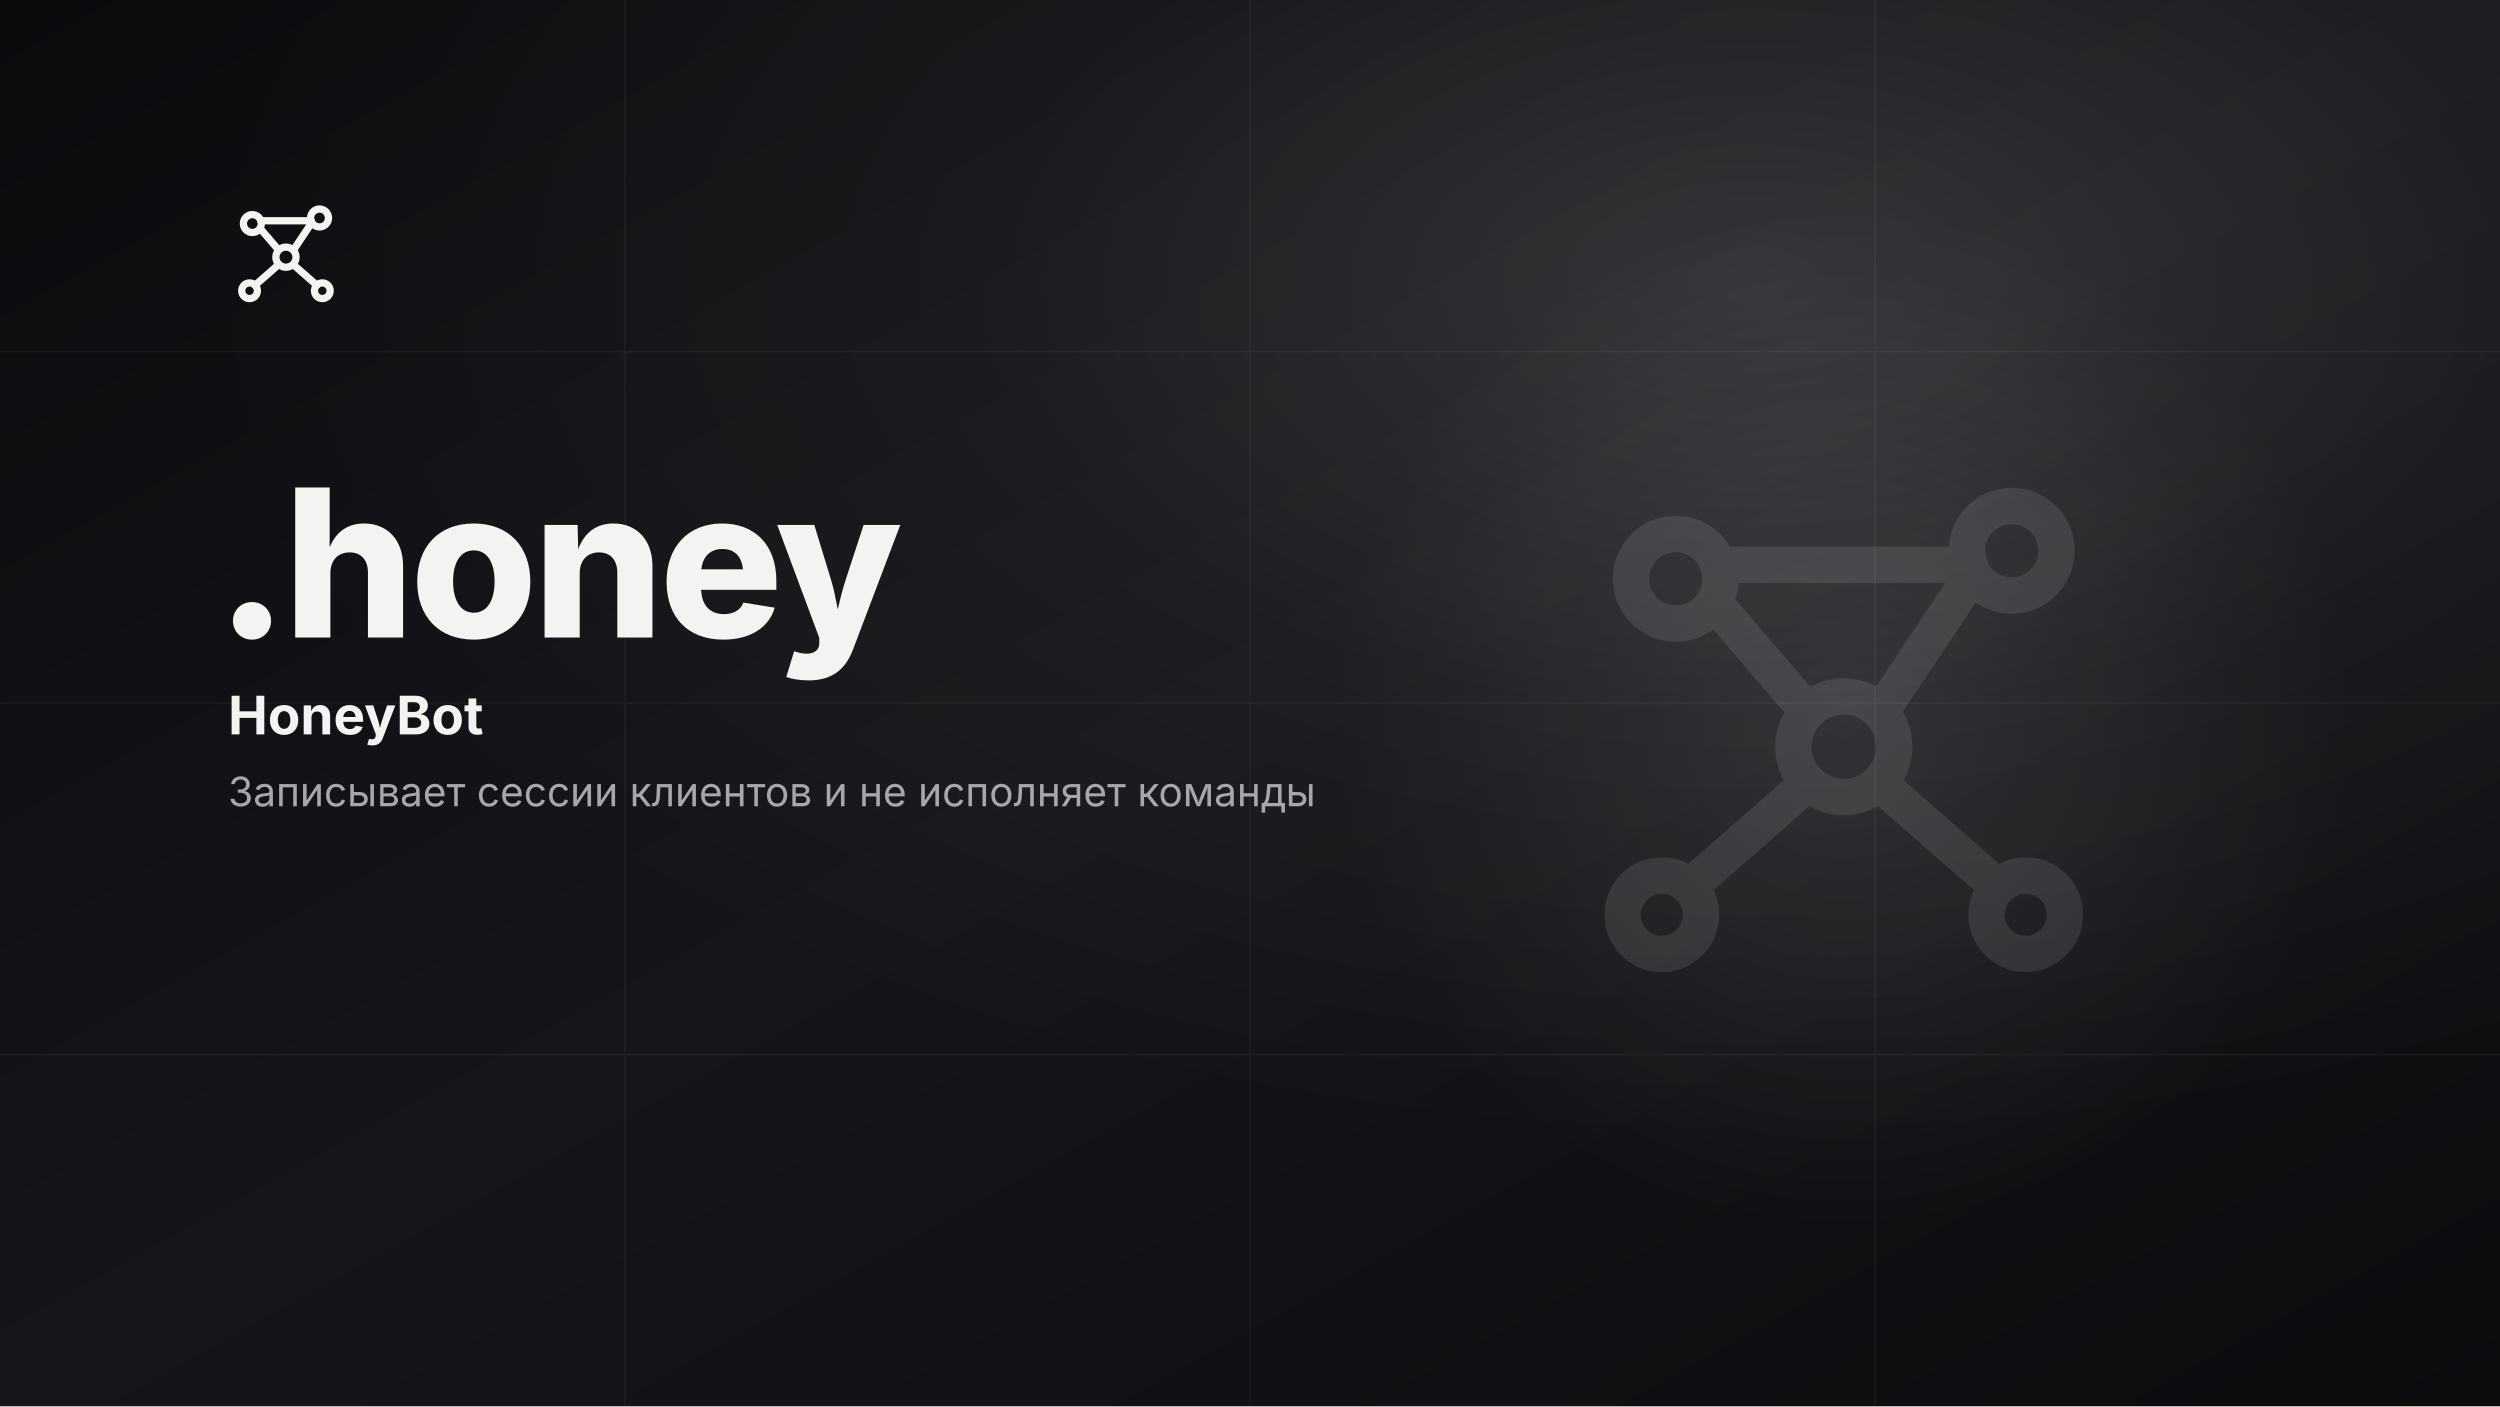
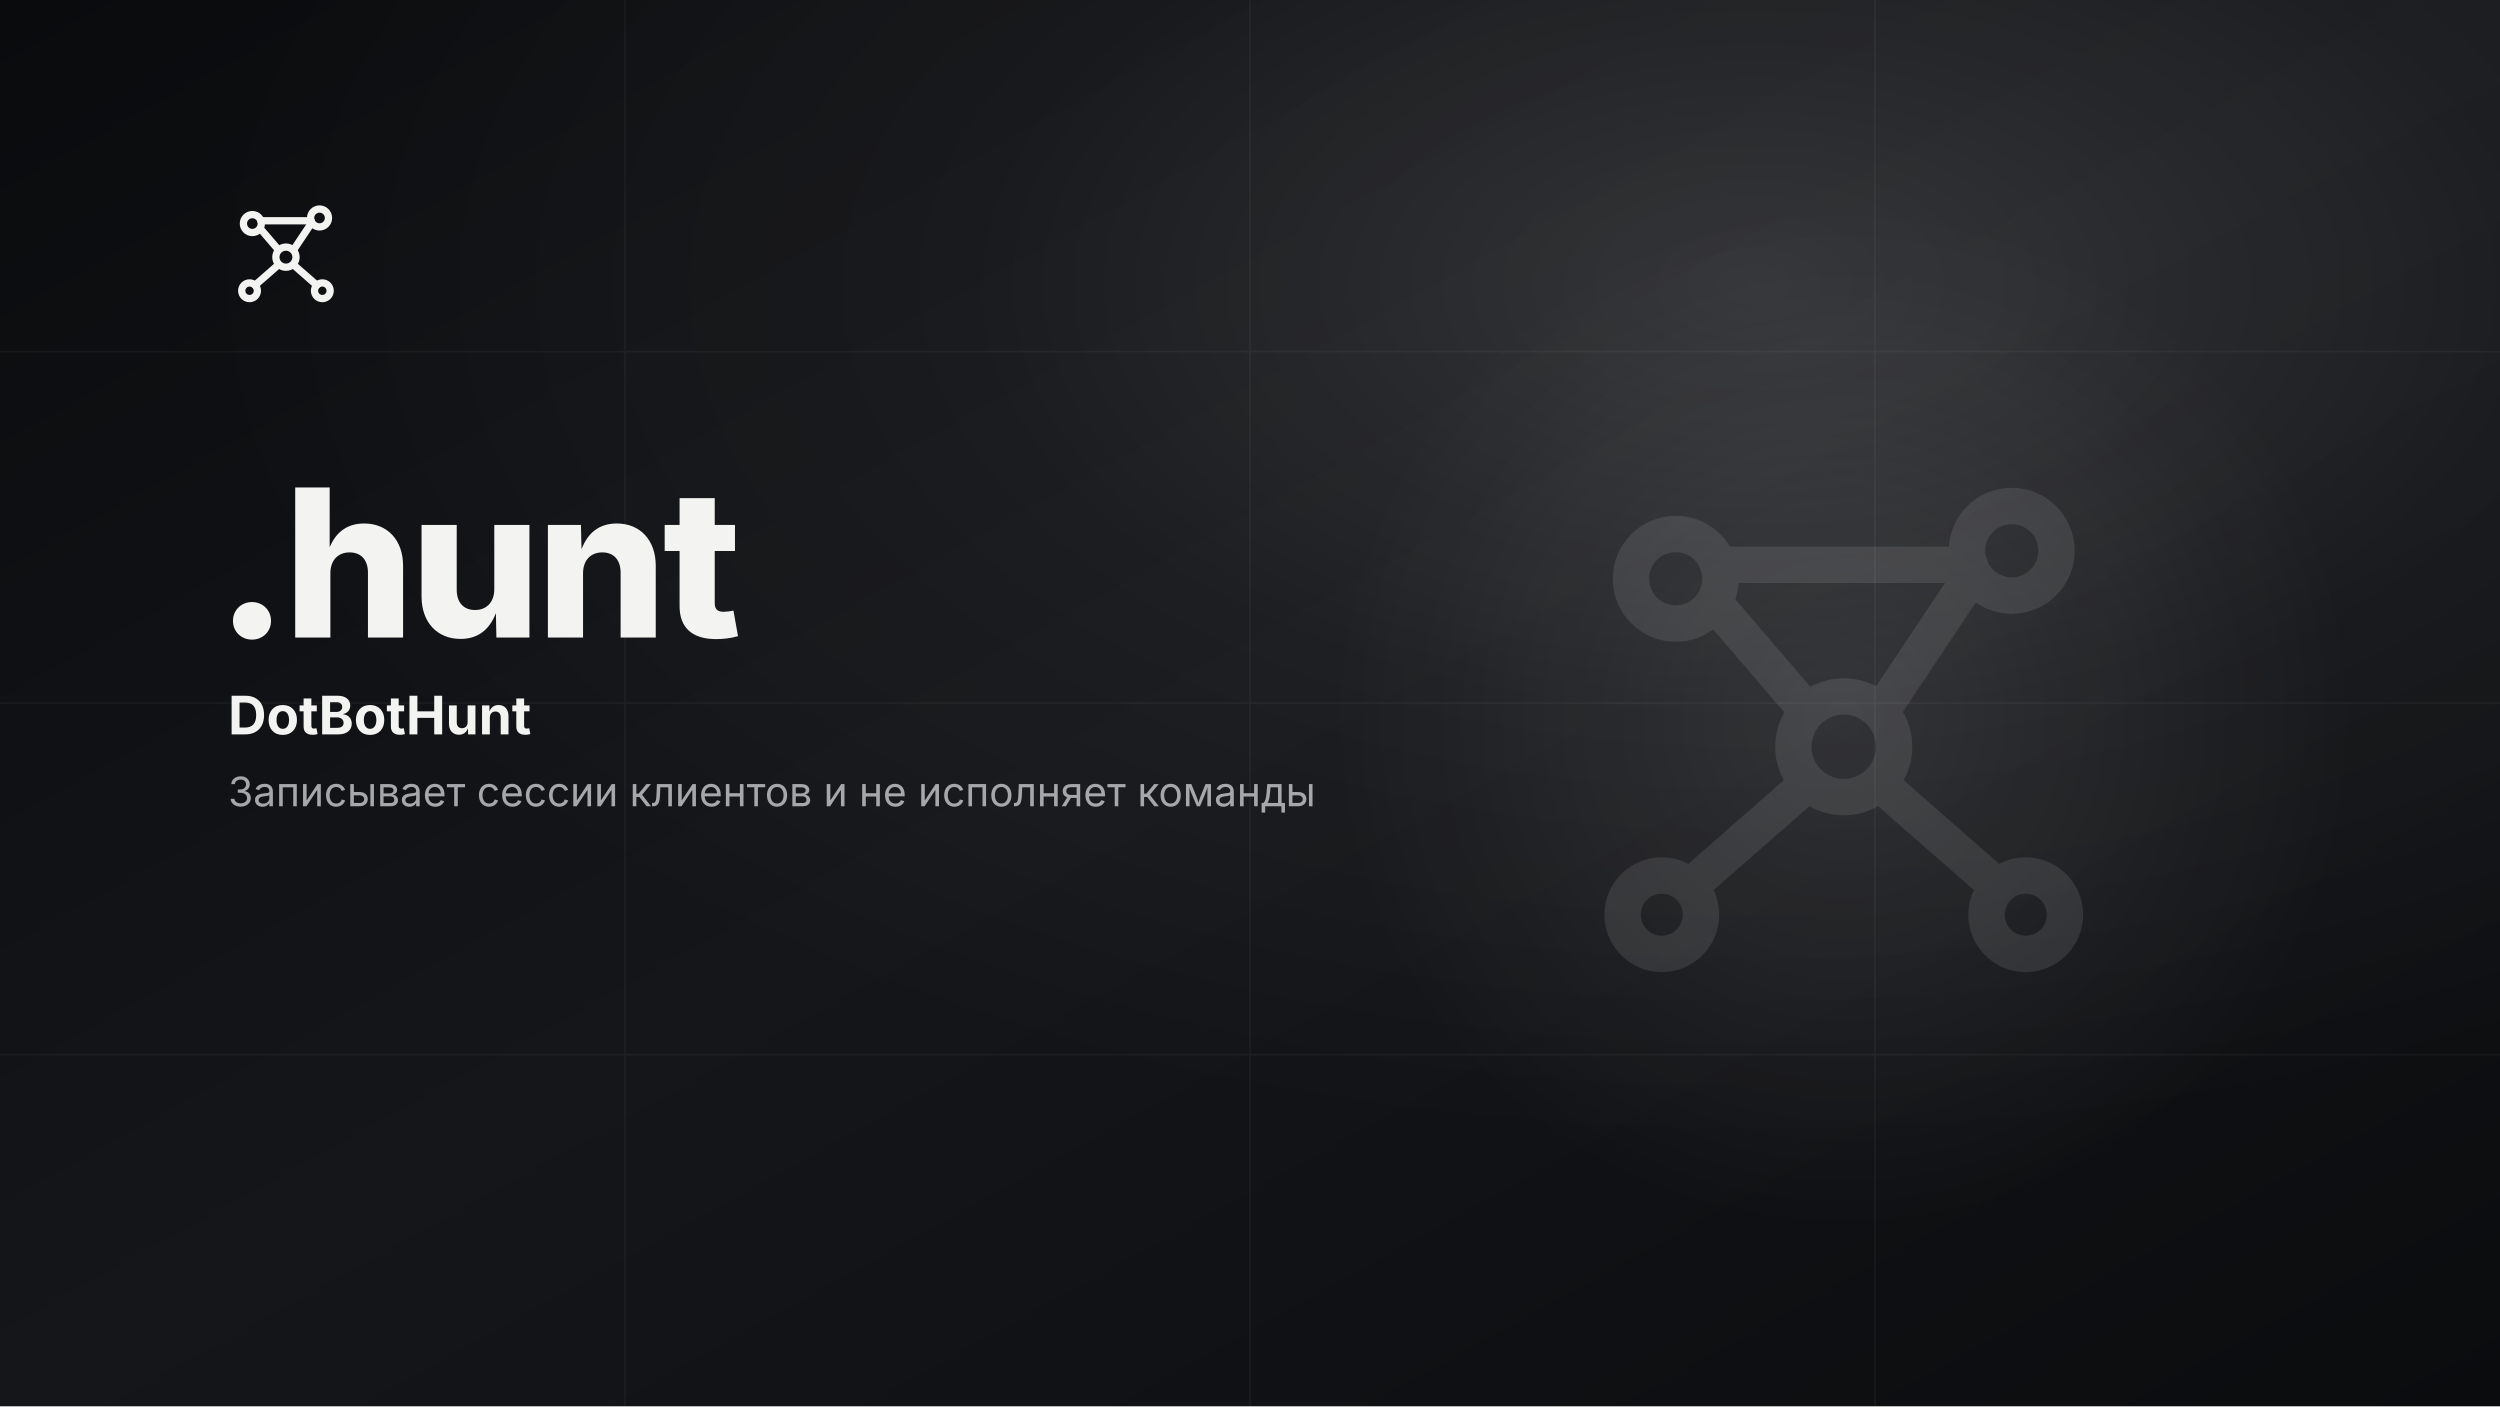
- <svg xmlns="http://www.w3.org/2000/svg" viewBox="0 0 1600 900" width="1600" height="900" role="img" aria-label="HoneyBot">
+ <svg xmlns="http://www.w3.org/2000/svg" viewBox="0 0 1600 900" width="1600" height="900" role="img" aria-label="DotBotHunt">
  <defs>
    <linearGradient id="hb-bg" x1="0" y1="0" x2="1" y2="1">
      <stop offset="0" stop-color="#0a0b0d" />
      <stop offset="0.5" stop-color="#14161a" />
      <stop offset="1" stop-color="#0b0c0e" />
    </linearGradient>
    <radialGradient id="hb-glow" cx="70%" cy="20%" r="62%">
      <stop offset="0" stop-color="#ffffff" stop-opacity="0.14" />
      <stop offset="0.5" stop-color="#ffffff" stop-opacity="0.04" />
      <stop offset="1" stop-color="#ffffff" stop-opacity="0" />
    </radialGradient>
    <radialGradient id="hb-halo" cx="50%" cy="50%" r="50%">
      <stop offset="0" stop-color="#ffffff" stop-opacity="0.1" />
      <stop offset="1" stop-color="#ffffff" stop-opacity="0" />
    </radialGradient>
  </defs>
  <rect width="1600" height="900" fill="url(#hb-bg)" />
  <rect width="1600" height="900" fill="url(#hb-glow)" />
  <g opacity="0.045" stroke="#ffffff" stroke-width="1">
    <path d="M0 225 H1600 M0 450 H1600 M0 675 H1600 M400 0 V900 M800 0 V900 M1200 0 V900" />
  </g>
  <circle cx="1180" cy="460" r="330" fill="url(#hb-halo)" />
  <svg x="965" y="245" width="430" height="430" viewBox="0 0 48 48">
    <g opacity="0.1" fill="none" stroke="#ffffff" stroke-width="2.6" stroke-linecap="round" stroke-linejoin="round">
      <circle cx="12" cy="14" r="3.2" />
      <circle cx="36" cy="12" r="3.2" />
      <circle cx="24" cy="26" r="3.6" />
      <circle cx="11" cy="38" r="2.8" />
      <circle cx="37" cy="38" r="2.8" />
      <path d="M15 16 L21 23" />
      <path d="M33 14 L27 23" />
      <path d="M21 29 L13 36" />
      <path d="M27 29 L35 36" />
      <path d="M15 13 H33" />
    </g>
  </svg>
  <svg x="140" y="118" width="86" height="86" viewBox="0 0 48 48">
    <g fill="none" stroke="#f3f3f1" stroke-width="2.6" stroke-linecap="round" stroke-linejoin="round">
      <circle cx="12" cy="14" r="3.2" />
      <circle cx="36" cy="12" r="3.2" />
      <circle cx="24" cy="26" r="3.6" />
      <circle cx="11" cy="38" r="2.8" />
      <circle cx="37" cy="38" r="2.8" />
      <path d="M15 16 L21 23" />
      <path d="M33 14 L27 23" />
      <path d="M21 29 L13 36" />
      <path d="M27 29 L35 36" />
      <path d="M15 13 H33" />
    </g>
  </svg>
-   <text x="138" y="408" font-family="Inter, Arial, sans-serif" font-size="132" font-weight="800" fill="#f3f3f1" letter-spacing="-3">.honey</text>
-   <text x="146" y="470" font-family="Inter, Arial, sans-serif" font-size="34" font-weight="700" fill="#f3f3f1">HoneyBot</text>
+   <text x="138" y="408" font-family="Inter, Arial, sans-serif" font-size="132" font-weight="800" fill="#f3f3f1" letter-spacing="-3">.hunt</text>
+   <text x="146" y="470" font-family="Inter, Arial, sans-serif" font-size="34" font-weight="700" fill="#f3f3f1">DotBotHunt</text>
  <text x="146" y="516" font-family="Inter, Arial, sans-serif" font-size="26" fill="#a6a7ab">Записывает сессии клиентов и не исполняет команды</text>
</svg>
